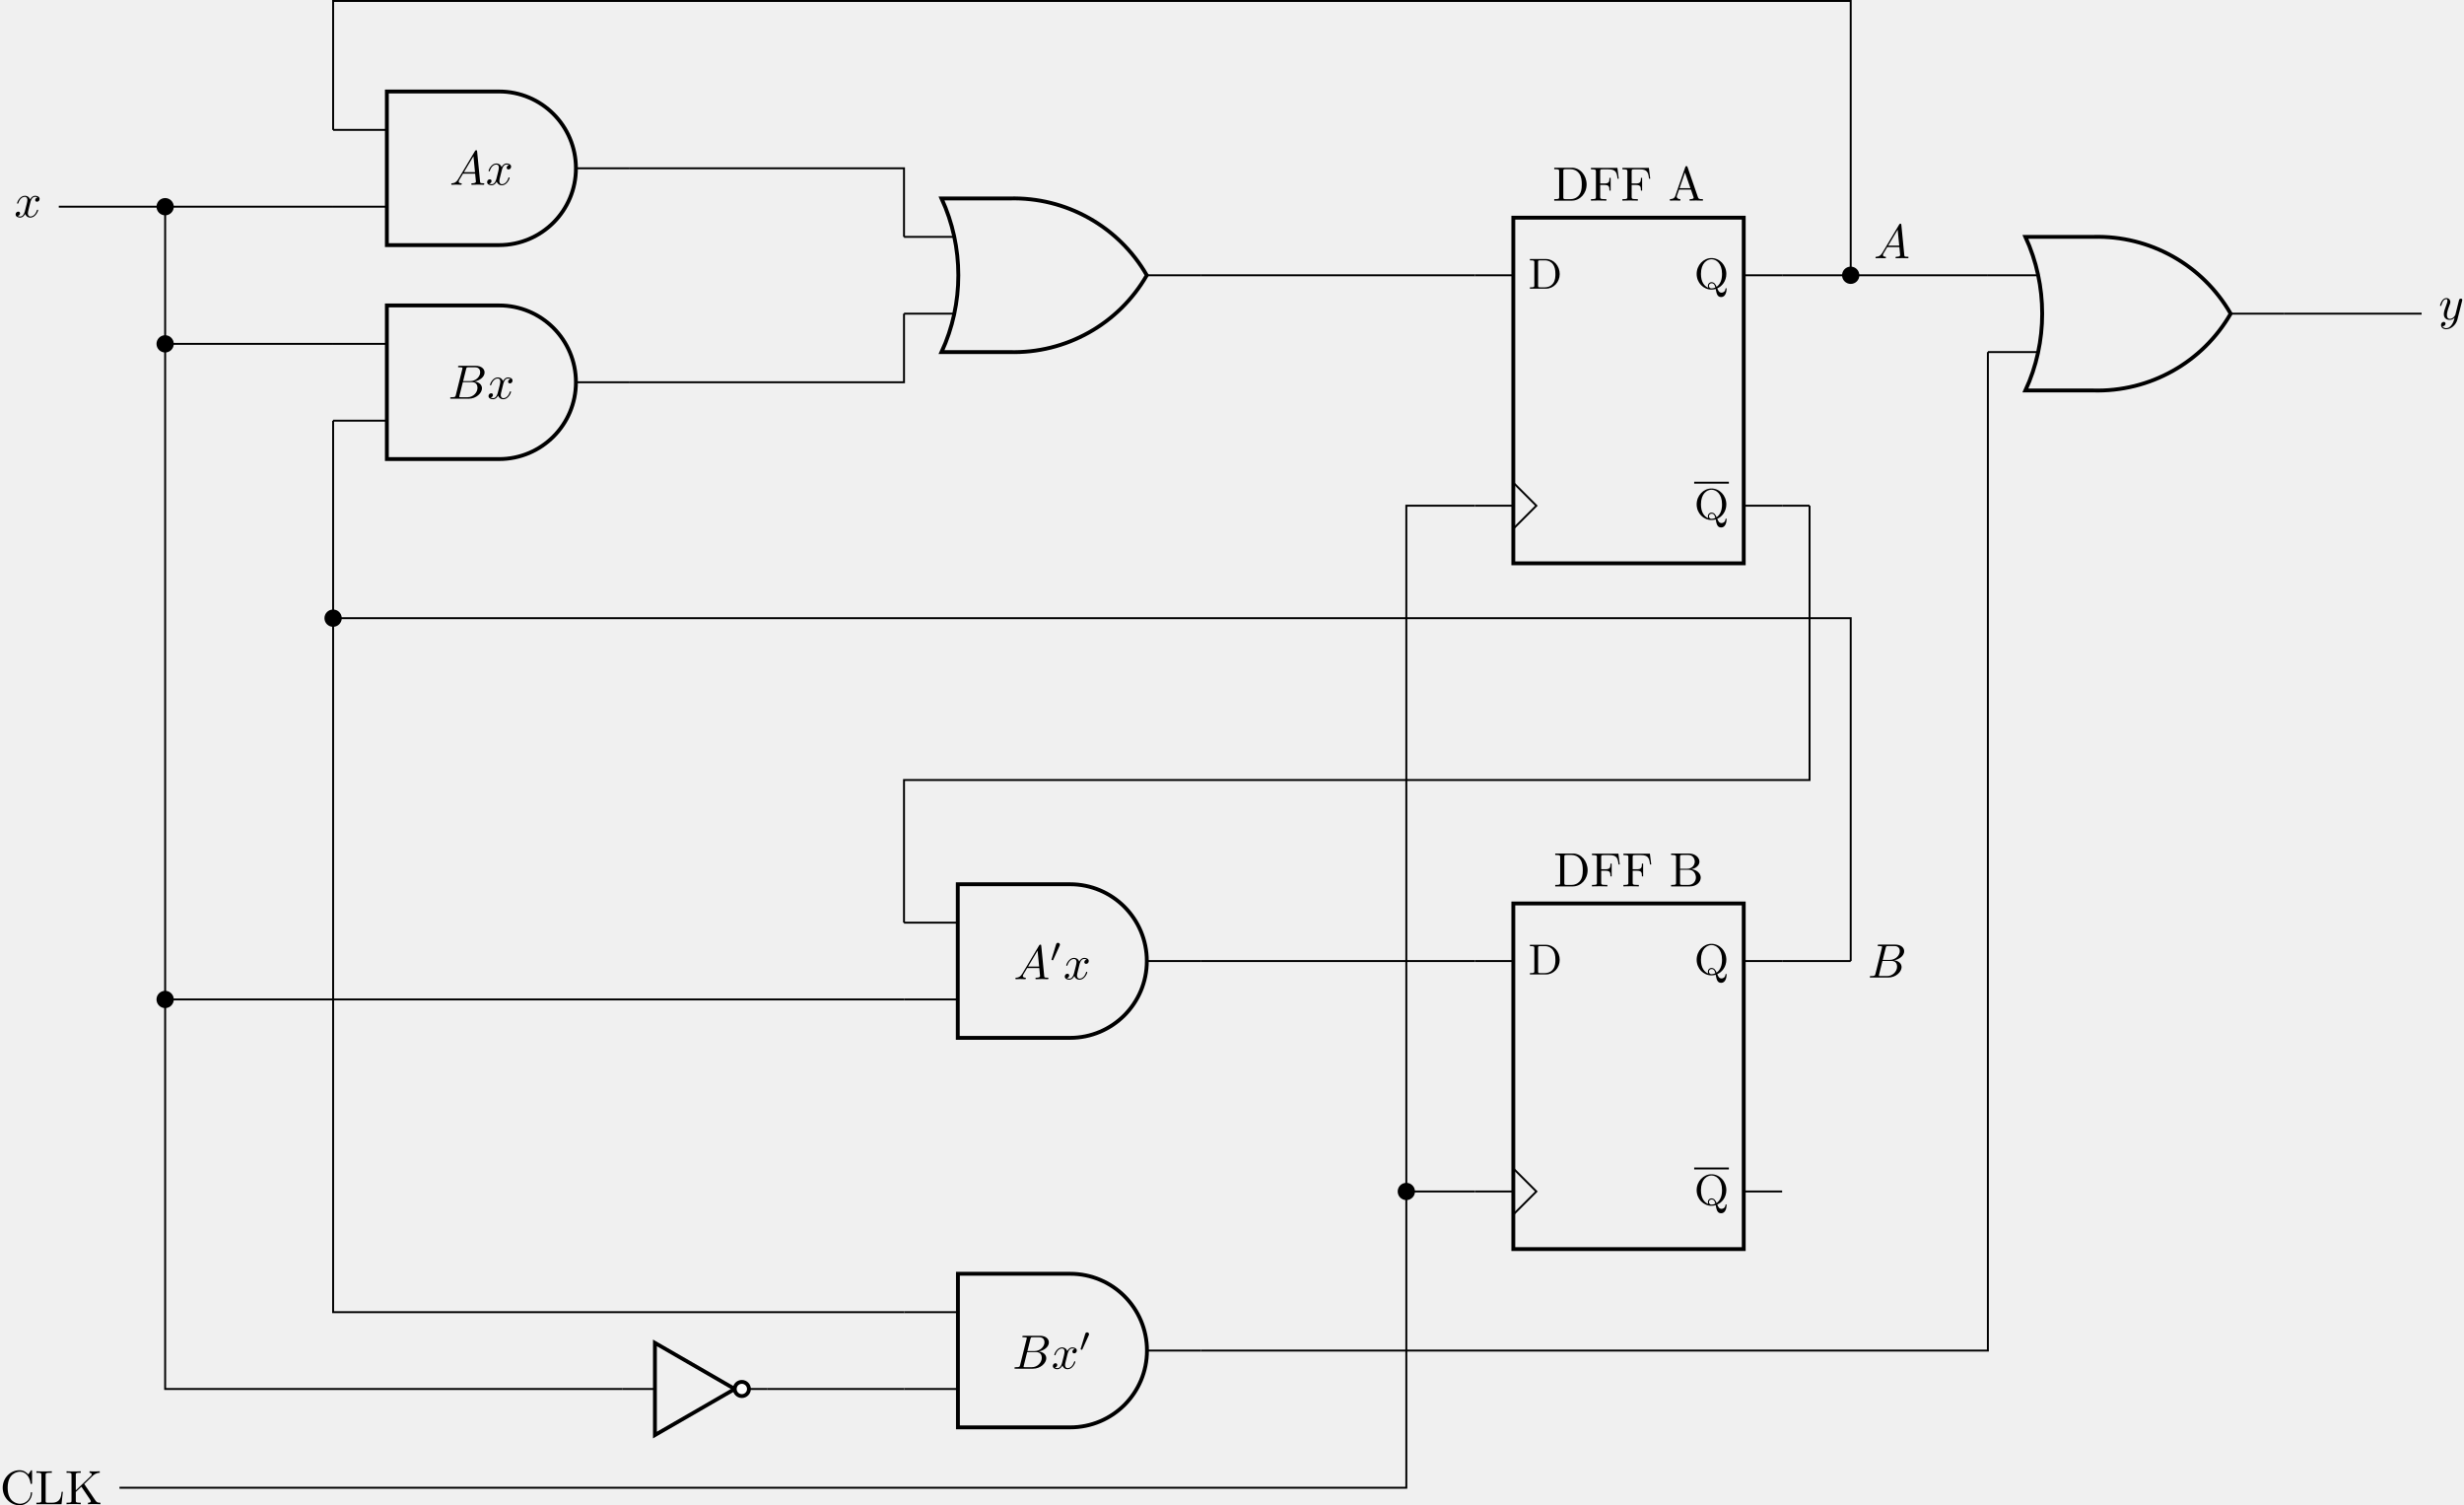
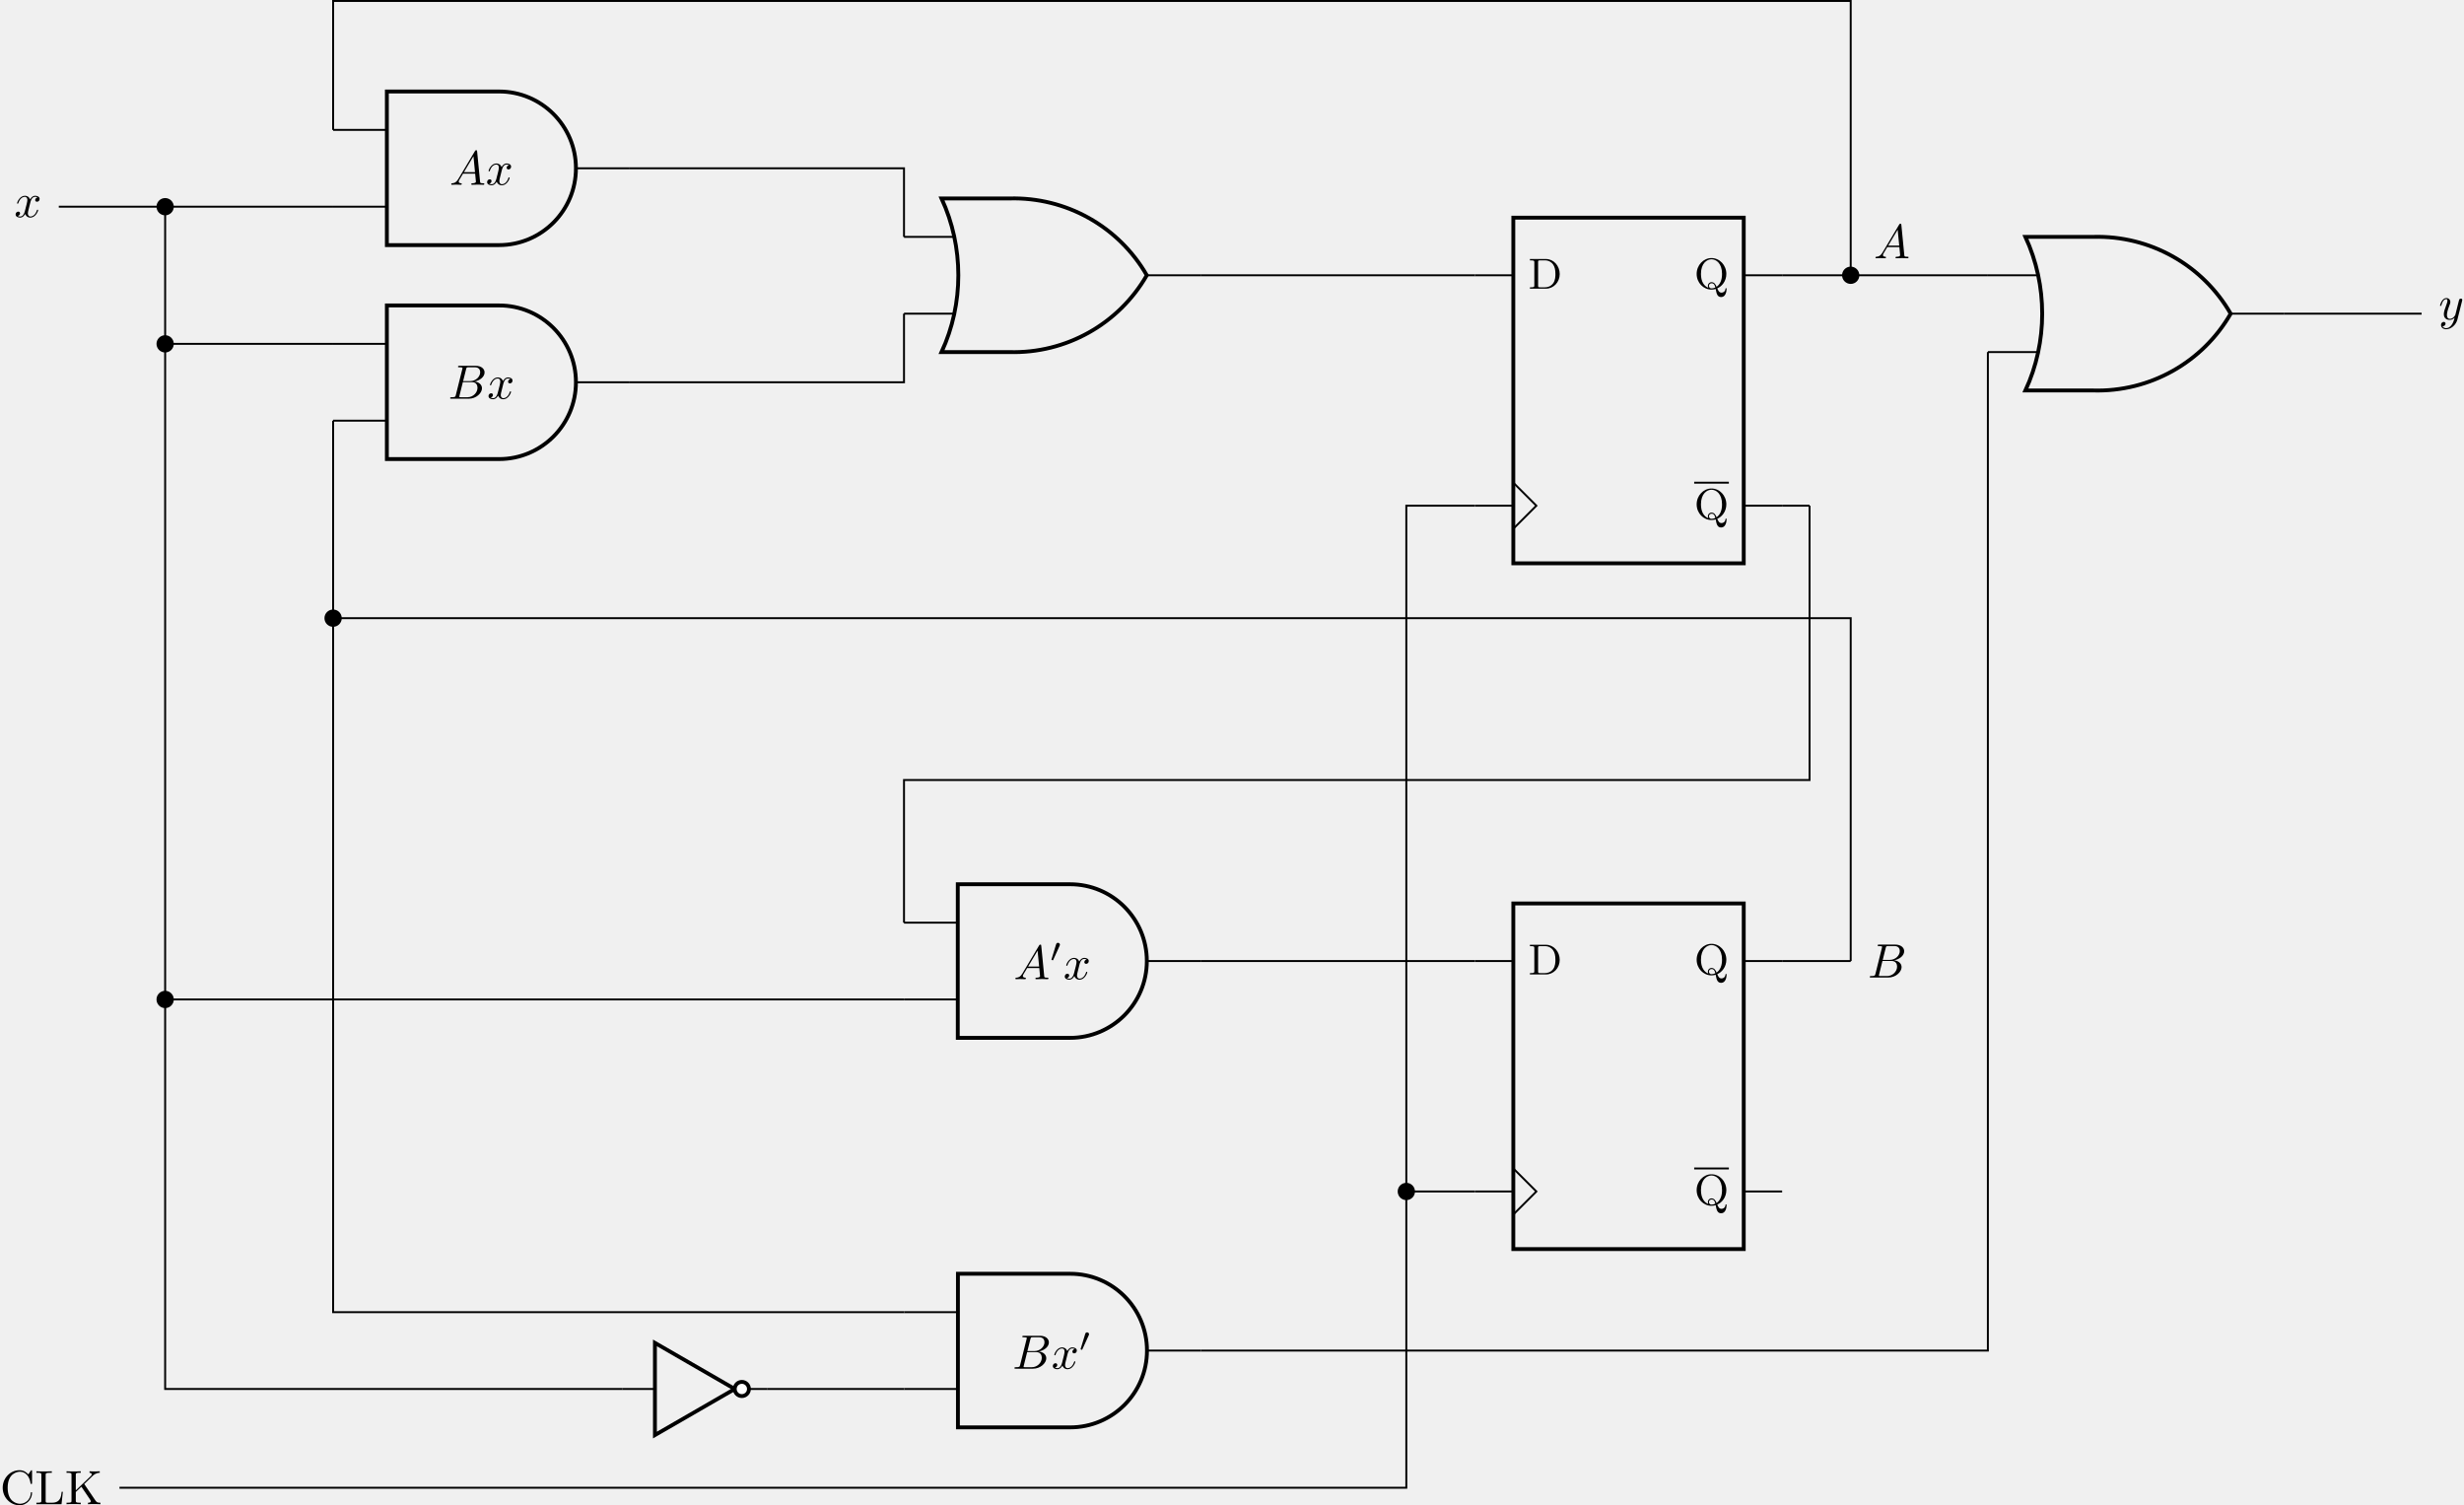
<svg xmlns="http://www.w3.org/2000/svg" xmlns:xlink="http://www.w3.org/1999/xlink" version="1.1" width="509.247pt" height="310.883pt" viewBox="-58.718 -62.039 509.247 310.883">
  <defs>
+     <path id="g0-68" d="M.565-5.846C1.255-5.846 1.273-5.747 1.273-5.416V-.708C1.273-.377 1.255-.278 .565-.278H.359V0H3.694C5.245 0 6.519-1.327 6.519-3.013C6.519-4.716 5.272-6.124 3.694-6.124H.359V-5.846H.565ZM2.493-.278C2.071-.278 2.053-.341 2.053-.646V-5.478C2.053-5.783 2.071-5.846 2.493-5.846H3.452C4.322-5.846 4.86-5.389 5.102-5.066C5.496-4.546 5.631-3.9 5.631-3.013C5.631-2.645 5.631-1.704 5.138-1.076C4.671-.466 4.026-.278 3.461-.278H2.493Z" />
+     <path id="g0-81" d="M4.77-.063C5.73-.457 6.644-1.56 6.644-3.04C6.644-4.869 5.254-6.321 3.578-6.321S.511-4.86 .511-3.04S1.91 .197 3.578 .197C3.891 .197 4.232 .134 4.447 .072C4.609 .959 4.743 1.739 5.577 1.739C6.51 1.739 6.698 .538 6.698 .081C6.698 0 6.698-.108 6.581-.108C6.519-.108 6.483-.054 6.474-.009C6.402 .771 5.792 .825 5.649 .825C5.165 .825 4.976 .439 4.77-.063ZM2.932-.179C2.062-.511 1.399-1.435 1.399-3.04C1.399-5.263 2.645-6.07 3.578-6.07S5.756-5.272 5.756-3.04C5.756-1.856 5.398-.906 4.627-.386C4.447-.834 4.169-1.336 3.587-1.336C3.147-1.336 2.824-.986 2.824-.574C2.824-.359 2.923-.188 2.932-.179ZM4.376-.242C4.116-.108 3.811-.054 3.578-.054C3.138-.054 3.049-.43 3.049-.574C3.049-.843 3.246-1.112 3.596-1.112C4.071-1.112 4.259-.735 4.376-.242Z" />
+     <path id="g1-48" d="M2.022-3.292C2.078-3.41 2.085-3.466 2.085-3.515C2.085-3.731 1.89-3.898 1.674-3.898C1.409-3.898 1.325-3.682 1.29-3.571L.37-.551C.363-.537 .335-.446 .335-.439C.335-.356 .551-.286 .607-.286C.656-.286 .663-.3 .711-.404L2.022-3.292Z" />
    <path id="g2-65" d="M1.783-1.146C1.385-.478 .996-.339 .558-.309C.438-.299 .349-.299 .349-.11C.349-.05 .399 0 .478 0C.747 0 1.056-.03 1.335-.03C1.664-.03 2.012 0 2.331 0C2.391 0 2.521 0 2.521-.189C2.521-.299 2.431-.309 2.361-.309C2.132-.329 1.893-.408 1.893-.658C1.893-.777 1.953-.887 2.032-1.026L2.79-2.301H5.29C5.31-2.092 5.45-.737 5.45-.638C5.45-.339 4.932-.309 4.732-.309C4.593-.309 4.493-.309 4.493-.11C4.493 0 4.613 0 4.633 0C5.041 0 5.469-.03 5.878-.03C6.127-.03 6.755 0 7.004 0C7.064 0 7.183 0 7.183-.199C7.183-.309 7.083-.309 6.954-.309C6.336-.309 6.336-.379 6.306-.667L5.699-6.894C5.679-7.093 5.679-7.133 5.509-7.133C5.35-7.133 5.31-7.064 5.25-6.964L1.783-1.146ZM2.979-2.61L4.941-5.898L5.26-2.61H2.979Z" />
    <path id="g2-66" d="M1.594-.777C1.494-.389 1.474-.309 .687-.309C.518-.309 .418-.309 .418-.11C.418 0 .508 0 .687 0H4.244C5.818 0 6.994-1.176 6.994-2.152C6.994-2.869 6.416-3.447 5.45-3.557C6.486-3.746 7.532-4.483 7.532-5.43C7.532-6.167 6.874-6.804 5.679-6.804H2.331C2.142-6.804 2.042-6.804 2.042-6.605C2.042-6.496 2.132-6.496 2.321-6.496C2.341-6.496 2.531-6.496 2.7-6.476C2.879-6.456 2.969-6.446 2.969-6.316C2.969-6.276 2.959-6.247 2.929-6.127L1.594-.777ZM3.098-3.646L3.716-6.117C3.806-6.466 3.826-6.496 4.254-6.496H5.539C6.416-6.496 6.625-5.908 6.625-5.469C6.625-4.593 5.768-3.646 4.553-3.646H3.098ZM2.65-.309C2.511-.309 2.491-.309 2.431-.319C2.331-.329 2.301-.339 2.301-.418C2.301-.448 2.301-.468 2.351-.648L3.039-3.427H4.922C5.878-3.427 6.067-2.69 6.067-2.262C6.067-1.275 5.181-.309 4.005-.309H2.65Z" />
    <path id="g2-120" d="M3.328-3.009C3.387-3.268 3.616-4.184 4.314-4.184C4.364-4.184 4.603-4.184 4.812-4.055C4.533-4.005 4.334-3.756 4.334-3.517C4.334-3.357 4.443-3.168 4.712-3.168C4.932-3.168 5.25-3.347 5.25-3.746C5.25-4.264 4.663-4.403 4.324-4.403C3.746-4.403 3.397-3.875 3.278-3.646C3.029-4.304 2.491-4.403 2.202-4.403C1.166-4.403 .598-3.118 .598-2.869C.598-2.77 .697-2.77 .717-2.77C.797-2.77 .827-2.79 .847-2.879C1.186-3.935 1.843-4.184 2.182-4.184C2.371-4.184 2.72-4.095 2.72-3.517C2.72-3.208 2.55-2.54 2.182-1.146C2.022-.528 1.674-.11 1.235-.11C1.176-.11 .946-.11 .737-.239C.986-.289 1.205-.498 1.205-.777C1.205-1.046 .986-1.126 .837-1.126C.538-1.126 .289-.867 .289-.548C.289-.09 .787 .11 1.225 .11C1.883 .11 2.242-.588 2.271-.648C2.391-.279 2.75 .11 3.347 .11C4.374 .11 4.941-1.176 4.941-1.425C4.941-1.524 4.852-1.524 4.822-1.524C4.732-1.524 4.712-1.484 4.692-1.415C4.364-.349 3.686-.11 3.367-.11C2.979-.11 2.819-.428 2.819-.767C2.819-.986 2.879-1.205 2.989-1.644L3.328-3.009Z" />
    <path id="g2-121" d="M4.842-3.796C4.882-3.935 4.882-3.955 4.882-4.025C4.882-4.204 4.742-4.294 4.593-4.294C4.493-4.294 4.334-4.234 4.244-4.085C4.224-4.035 4.144-3.726 4.105-3.547C4.035-3.288 3.965-3.019 3.905-2.75L3.457-.956C3.417-.807 2.989-.11 2.331-.11C1.823-.11 1.714-.548 1.714-.917C1.714-1.375 1.883-1.993 2.222-2.869C2.381-3.278 2.421-3.387 2.421-3.587C2.421-4.035 2.102-4.403 1.604-4.403C.658-4.403 .289-2.959 .289-2.869C.289-2.77 .389-2.77 .408-2.77C.508-2.77 .518-2.79 .568-2.949C.837-3.885 1.235-4.184 1.574-4.184C1.654-4.184 1.823-4.184 1.823-3.866C1.823-3.616 1.724-3.357 1.654-3.168C1.255-2.112 1.076-1.544 1.076-1.076C1.076-.189 1.704 .11 2.291 .11C2.68 .11 3.019-.06 3.298-.339C3.168 .179 3.049 .667 2.65 1.196C2.391 1.534 2.012 1.823 1.554 1.823C1.415 1.823 .966 1.793 .797 1.405C.956 1.405 1.086 1.405 1.225 1.285C1.325 1.196 1.425 1.066 1.425 .877C1.425 .568 1.156 .528 1.056 .528C.827 .528 .498 .687 .498 1.176C.498 1.674 .936 2.042 1.554 2.042C2.58 2.042 3.606 1.136 3.885 .01L4.842-3.796Z" />
-     <path id="g0-68" d="M.565-5.846C1.255-5.846 1.273-5.747 1.273-5.416V-.708C1.273-.377 1.255-.278 .565-.278H.359V0H3.694C5.245 0 6.519-1.327 6.519-3.013C6.519-4.716 5.272-6.124 3.694-6.124H.359V-5.846H.565ZM2.493-.278C2.071-.278 2.053-.341 2.053-.646V-5.478C2.053-5.783 2.071-5.846 2.493-5.846H3.452C4.322-5.846 4.86-5.389 5.102-5.066C5.496-4.546 5.631-3.9 5.631-3.013C5.631-2.645 5.631-1.704 5.138-1.076C4.671-.466 4.026-.278 3.461-.278H2.493Z" />
-     <path id="g0-81" d="M4.77-.063C5.73-.457 6.644-1.56 6.644-3.04C6.644-4.869 5.254-6.321 3.578-6.321S.511-4.86 .511-3.04S1.91 .197 3.578 .197C3.891 .197 4.232 .134 4.447 .072C4.609 .959 4.743 1.739 5.577 1.739C6.51 1.739 6.698 .538 6.698 .081C6.698 0 6.698-.108 6.581-.108C6.519-.108 6.483-.054 6.474-.009C6.402 .771 5.792 .825 5.649 .825C5.165 .825 4.976 .439 4.77-.063ZM2.932-.179C2.062-.511 1.399-1.435 1.399-3.04C1.399-5.263 2.645-6.07 3.578-6.07S5.756-5.272 5.756-3.04C5.756-1.856 5.398-.906 4.627-.386C4.447-.834 4.169-1.336 3.587-1.336C3.147-1.336 2.824-.986 2.824-.574C2.824-.359 2.923-.188 2.932-.179ZM4.376-.242C4.116-.108 3.811-.054 3.578-.054C3.138-.054 3.049-.43 3.049-.574C3.049-.843 3.246-1.112 3.596-1.112C4.071-1.112 4.259-.735 4.376-.242Z" />
-     <path id="g1-48" d="M2.022-3.292C2.078-3.41 2.085-3.466 2.085-3.515C2.085-3.731 1.89-3.898 1.674-3.898C1.409-3.898 1.325-3.682 1.29-3.571L.37-.551C.363-.537 .335-.446 .335-.439C.335-.356 .551-.286 .607-.286C.656-.286 .663-.3 .711-.404L2.022-3.292Z" />
-     <path id="g3-65" d="M3.965-6.934C3.915-7.064 3.895-7.133 3.736-7.133S3.547-7.073 3.497-6.934L1.435-.976C1.255-.468 .857-.319 .319-.309V0C.548-.01 .976-.03 1.335-.03C1.644-.03 2.162-.01 2.481 0V-.309C1.983-.309 1.733-.558 1.733-.817C1.733-.847 1.743-.946 1.753-.966L2.212-2.271H4.672L5.2-.747C5.21-.707 5.23-.648 5.23-.608C5.23-.309 4.672-.309 4.403-.309V0C4.762-.03 5.46-.03 5.838-.03C6.267-.03 6.725-.02 7.143 0V-.309H6.964C6.366-.309 6.227-.379 6.117-.707L3.965-6.934ZM3.437-5.818L4.563-2.58H2.321L3.437-5.818Z" />
-     <path id="g3-66" d="M2.212-3.646V-6.097C2.212-6.426 2.232-6.496 2.7-6.496H3.935C4.902-6.496 5.25-5.649 5.25-5.121C5.25-4.483 4.762-3.646 3.656-3.646H2.212ZM4.563-3.557C5.529-3.746 6.217-4.384 6.217-5.121C6.217-5.988 5.3-6.804 4.005-6.804H.359V-6.496H.598C1.365-6.496 1.385-6.386 1.385-6.027V-.777C1.385-.418 1.365-.309 .598-.309H.359V0H4.264C5.589 0 6.486-.887 6.486-1.823C6.486-2.69 5.669-3.437 4.563-3.557ZM3.945-.309H2.7C2.232-.309 2.212-.379 2.212-.707V-3.427H4.085C5.071-3.427 5.489-2.501 5.489-1.833C5.489-1.126 4.971-.309 3.945-.309Z" />
    <path id="g3-67" d="M.558-3.407C.558-1.345 2.172 .219 4.025 .219C5.649 .219 6.625-1.166 6.625-2.321C6.625-2.421 6.625-2.491 6.496-2.491C6.386-2.491 6.386-2.431 6.376-2.331C6.296-.907 5.23-.09 4.144-.09C3.537-.09 1.584-.428 1.584-3.397C1.584-6.376 3.527-6.715 4.134-6.715C5.22-6.715 6.107-5.808 6.306-4.354C6.326-4.214 6.326-4.184 6.466-4.184C6.625-4.184 6.625-4.214 6.625-4.423V-6.785C6.625-6.954 6.625-7.024 6.516-7.024C6.476-7.024 6.436-7.024 6.356-6.904L5.858-6.167C5.489-6.526 4.981-7.024 4.025-7.024C2.162-7.024 .558-5.44 .558-3.407Z" />
-     <path id="g3-68" d="M.349-6.804V-6.496H.588C1.355-6.496 1.375-6.386 1.375-6.027V-.777C1.375-.418 1.355-.309 .588-.309H.349V0H3.995C5.669 0 7.044-1.474 7.044-3.347C7.044-5.24 5.699-6.804 3.995-6.804H.349ZM2.72-.309C2.252-.309 2.232-.379 2.232-.707V-6.097C2.232-6.426 2.252-6.496 2.72-6.496H3.716C4.334-6.496 5.021-6.276 5.529-5.569C5.958-4.981 6.047-4.125 6.047-3.347C6.047-2.242 5.858-1.644 5.499-1.156C5.3-.887 4.732-.309 3.726-.309H2.72Z" />
-     <path id="g3-70" d="M5.798-6.775H.329V-6.466H.568C1.335-6.466 1.355-6.356 1.355-5.998V-.777C1.355-.418 1.335-.309 .568-.309H.329V0C.677-.03 1.455-.03 1.843-.03C2.252-.03 3.158-.03 3.517 0V-.309H3.188C2.242-.309 2.242-.438 2.242-.787V-3.238H3.098C4.055-3.238 4.154-2.919 4.154-2.072H4.403V-4.712H4.154C4.154-3.875 4.055-3.547 3.098-3.547H2.242V-6.067C2.242-6.396 2.262-6.466 2.73-6.466H3.925C5.42-6.466 5.669-5.908 5.828-4.533H6.077L5.798-6.775Z" />
    <path id="g3-75" d="M3.985-4.174L5.778-5.898C5.858-5.978 6.386-6.486 7.193-6.496V-6.804C6.934-6.775 6.615-6.775 6.346-6.775C5.988-6.775 5.42-6.775 5.081-6.804V-6.496C5.479-6.486 5.539-6.257 5.539-6.167C5.539-6.007 5.44-5.908 5.36-5.838L2.242-2.859V-6.027C2.242-6.386 2.262-6.496 3.029-6.496H3.268V-6.804C2.919-6.775 2.182-6.775 1.803-6.775S.677-6.775 .329-6.804V-6.496H.568C1.335-6.496 1.355-6.386 1.355-6.027V-.777C1.355-.418 1.335-.309 .568-.309H.329V0C.677-.03 1.415-.03 1.793-.03S2.919-.03 3.268 0V-.309H3.029C2.262-.309 2.242-.418 2.242-.777V-2.521L3.397-3.616L5.2-.946C5.26-.857 5.35-.727 5.35-.608C5.35-.309 4.961-.309 4.762-.309V0C5.111-.03 5.808-.03 6.187-.03C6.535-.03 6.914-.02 7.333 0V-.309C6.795-.309 6.585-.349 6.286-.787L3.985-4.174Z" />
    <path id="g3-76" d="M5.798-2.57H5.549C5.44-1.554 5.3-.309 3.547-.309H2.73C2.262-.309 2.242-.379 2.242-.707V-6.017C2.242-6.356 2.242-6.496 3.188-6.496H3.517V-6.804C3.158-6.775 2.252-6.775 1.843-6.775C1.455-6.775 .677-6.775 .329-6.804V-6.496H.568C1.335-6.496 1.355-6.386 1.355-6.027V-.777C1.355-.418 1.335-.309 .568-.309H.329V0H5.519L5.798-2.57Z" />
  </defs>
  <g id="page1">
    <g transform="matrix(1 0 0 1 -53.10564 173.4852)">
      <use x="-5.612" y="75.359" xlink:href="#g3-67" />
      <use x="1.583" y="75.359" xlink:href="#g3-76" />
      <use x="7.81" y="75.359" xlink:href="#g3-75" />
    </g>
    <path d="M254.047 54.383H301.668V-17.051H254.047Z" stroke="#000" fill="none" stroke-width=".797" stroke-miterlimit="10" />
    <path d="M254.047 37.715L258.808 42.477L254.047 47.238" stroke="#000" fill="none" stroke-width=".399" stroke-miterlimit="10" />
    <rect x="-2.54" y="67.638" height=".398" width="7.168" transform="matrix(1 0 0 1 293.9679 -30.1175)" />
    <g transform="matrix(1 0 0 1 293.9679 -30.1175)">
      <use x="-2.54" y="75.359" xlink:href="#g0-81" />
    </g>
    <g transform="matrix(1 0 0 1 259.6569 -77.74038)">
      <use x="-2.54" y="75.359" xlink:href="#g0-68" />
    </g>
    <g transform="matrix(1 0 0 1 293.9679 -77.74038)">
      <use x="-2.54" y="75.359" xlink:href="#g0-81" />
    </g>
    <path d="M254.047 42.477H246.109" stroke="#000" fill="none" stroke-width=".399" stroke-miterlimit="10" />
    <path d="M301.668 42.477H309.605" stroke="#000" fill="none" stroke-width=".399" stroke-miterlimit="10" />
    <path d="M254.047-5.144H246.109" stroke="#000" fill="none" stroke-width=".399" stroke-miterlimit="10" />
    <path d="M301.668-5.144H309.605" stroke="#000" fill="none" stroke-width=".399" stroke-miterlimit="10" />
-     <g transform="matrix(1 0 0 1 267.7629 -95.9306)">
-       <use x="-5.612" y="75.359" xlink:href="#g3-68" />
-       <use x="1.999" y="75.359" xlink:href="#g3-70" />
-       <use x="8.502" y="75.359" xlink:href="#g3-70" />
-       <use x="18.326" y="75.359" xlink:href="#g3-65" />
-     </g>
    <path d="M254.047 196.117H301.668V124.684H254.047Z" stroke="#000" fill="none" stroke-width=".797" stroke-miterlimit="10" />
    <path d="M254.047 179.449L258.808 184.211L254.047 188.973" stroke="#000" fill="none" stroke-width=".399" stroke-miterlimit="10" />
    <rect x="-2.54" y="67.638" height=".398" width="7.168" transform="matrix(1 0 0 1 293.9679 111.6162)" />
    <g transform="matrix(1 0 0 1 293.9679 111.6162)">
      <use x="-2.54" y="75.359" xlink:href="#g0-81" />
    </g>
    <g transform="matrix(1 0 0 1 259.6569 63.9932)">
      <use x="-2.54" y="75.359" xlink:href="#g0-68" />
    </g>
    <g transform="matrix(1 0 0 1 293.9679 63.9932)">
      <use x="-2.54" y="75.359" xlink:href="#g0-81" />
    </g>
    <path d="M254.047 184.211H246.109" stroke="#000" fill="none" stroke-width=".399" stroke-miterlimit="10" />
    <path d="M301.668 184.211H309.605" stroke="#000" fill="none" stroke-width=".399" stroke-miterlimit="10" />
    <path d="M254.047 136.586H246.109" stroke="#000" fill="none" stroke-width=".399" stroke-miterlimit="10" />
    <path d="M301.668 136.586H309.605" stroke="#000" fill="none" stroke-width=".399" stroke-miterlimit="10" />
-     <g transform="matrix(1 0 0 1 267.9709 45.8032)">
-       <use x="-5.612" y="75.359" xlink:href="#g3-68" />
-       <use x="1.999" y="75.359" xlink:href="#g3-70" />
-       <use x="8.502" y="75.359" xlink:href="#g3-70" />
-       <use x="18.326" y="75.359" xlink:href="#g3-66" />
-     </g>
    <path d="M138.281-13.082H128.117" stroke="#000" fill="none" stroke-width=".399" stroke-miterlimit="10" />
    <path d="M138.281 2.789H128.117" stroke="#000" fill="none" stroke-width=".399" stroke-miterlimit="10" />
    <path d="M139.23-21.02H149.91C161.57-21.348 172.473-15.254 178.301-5.148C172.473 4.957 161.57 11.055 149.91 10.727H135.875C140.5 .758 140.5-11.051 135.875-21.02Z" stroke="#000" fill="none" stroke-width=".797" stroke-miterlimit="10" />
    <path d="M178.305-5.144H189.414" stroke="#000" fill="none" stroke-width=".399" stroke-miterlimit="10" />
    <path d="M189.414-5.144H246.109" stroke="#000" fill="none" stroke-width=".399" stroke-miterlimit="10" />
    <path d="M21.238-35.195H10.129M21.238-19.32H10.129" stroke="#000" fill="none" stroke-width=".399" stroke-miterlimit="10" />
    <path d="M21.238-43.129H44.438C53.207-43.129 60.313-36.023 60.313-27.258C60.313-18.488 53.207-11.383 44.438-11.383H21.238Z" stroke="#000" fill="none" stroke-width=".797" stroke-miterlimit="10" />
    <path d="M60.313-27.258H71.426" stroke="#000" fill="none" stroke-width=".399" stroke-miterlimit="10" />
    <g transform="matrix(1 0 0 1 39.80466 -99.2115)">
      <use x="-5.612" y="75.359" xlink:href="#g2-65" />
      <use x="1.86" y="75.359" xlink:href="#g2-120" />
    </g>
    <path d="M71.426-27.258H128.117V-13.082" stroke="#000" fill="none" stroke-width=".399" stroke-miterlimit="10" />
    <path d="M21.238 9.027H10.129M21.238 24.902H10.129" stroke="#000" fill="none" stroke-width=".399" stroke-miterlimit="10" />
    <path d="M21.238 1.09H44.438C53.207 1.09 60.313 8.195 60.313 16.965C60.313 25.73 53.207 32.84 44.438 32.84H21.238Z" stroke="#000" fill="none" stroke-width=".797" stroke-miterlimit="10" />
    <path d="M60.313 16.965H71.426" stroke="#000" fill="none" stroke-width=".399" stroke-miterlimit="10" />
    <g transform="matrix(1 0 0 1 39.51236 -54.9908)">
      <use x="-5.612" y="75.359" xlink:href="#g2-66" />
      <use x="2.445" y="75.359" xlink:href="#g2-120" />
    </g>
    <path d="M71.426 16.965H128.117V2.789" stroke="#000" fill="none" stroke-width=".399" stroke-miterlimit="10" />
    <path d="M139.23 128.652H128.117M139.23 144.523H128.117" stroke="#000" fill="none" stroke-width=".399" stroke-miterlimit="10" />
    <path d="M139.23 120.715H162.43C171.195 120.715 178.305 127.82 178.305 136.586C178.305 145.356 171.195 152.461 162.43 152.461H139.23Z" stroke="#000" fill="none" stroke-width=".797" stroke-miterlimit="10" />
    <path d="M178.305 136.586H189.414" stroke="#000" fill="none" stroke-width=".399" stroke-miterlimit="10" />
    <g transform="matrix(1 0 0 1 156.3979 64.9742)">
      <use x="-5.612" y="75.359" xlink:href="#g2-65" />
      <use x="1.86" y="71.743" xlink:href="#g1-48" />
      <use x="4.655" y="75.359" xlink:href="#g2-120" />
    </g>
    <path d="M189.414 136.586H246.109" stroke="#000" fill="none" stroke-width=".399" stroke-miterlimit="10" />
    <path d="M10.129-19.32H-46.566" stroke="#000" fill="none" stroke-width=".399" stroke-miterlimit="10" />
    <g transform="matrix(1 0 0 1 -50.16814 -92.5337)">
      <use x="-5.612" y="75.359" xlink:href="#g2-120" />
    </g>
    <path d="M-23-19.32C-23-20.195-23.711-20.906-24.586-20.906S-26.172-20.195-26.172-19.32C-26.172-18.441-25.461-17.734-24.586-17.734S-23-18.441-23-19.32Z" />
    <path d="M-23-19.32C-23-20.195-23.711-20.906-24.586-20.906S-26.172-20.195-26.172-19.32C-26.172-18.441-25.461-17.734-24.586-17.734S-23-18.441-23-19.32Z" stroke="#000" fill="none" stroke-width=".399" stroke-miterlimit="10" />
    <path d="M-24.586 9.027H-7.23M-7.23 9.027H10.129" stroke="#000" fill="none" stroke-width=".399" stroke-miterlimit="10" />
    <path d="M-23 9.027C-23 8.152-23.711 7.441-24.586 7.441S-26.172 8.152-26.172 9.027S-25.461 10.613-24.586 10.613S-23 9.902-23 9.027Z" />
    <path d="M-23 9.027C-23 8.152-23.711 7.441-24.586 7.441S-26.172 8.152-26.172 9.027S-25.461 10.613-24.586 10.613S-23 9.902-23 9.027Z" stroke="#000" fill="none" stroke-width=".399" stroke-miterlimit="10" />
    <path d="M-24.586-19.32V144.523H128.117" stroke="#000" fill="none" stroke-width=".399" stroke-miterlimit="10" />
    <path d="M362.289-5.144H352.125" stroke="#000" fill="none" stroke-width=".399" stroke-miterlimit="10" />
    <path d="M362.289 10.727H352.125" stroke="#000" fill="none" stroke-width=".399" stroke-miterlimit="10" />
    <path d="M363.234-13.082H373.914C385.578-13.41 396.48-7.316 402.308 2.789C396.48 12.895 385.574 18.988 373.918 18.664H359.883C364.508 8.695 364.508-3.113 359.883-13.082Z" stroke="#000" fill="none" stroke-width=".797" stroke-miterlimit="10" />
    <path d="M402.308 2.789H413.422" stroke="#000" fill="none" stroke-width=".399" stroke-miterlimit="10" />
    <path d="M413.422 2.789H441.769" stroke="#000" fill="none" stroke-width=".399" stroke-miterlimit="10" />
    <g transform="matrix(1 0 0 1 450.8999 -71.39193)">
      <use x="-5.612" y="75.359" xlink:href="#g2-121" />
    </g>
    <path d="M139.262 209.156H128.152M139.262 225.031H128.152" stroke="#000" fill="none" stroke-width=".399" stroke-miterlimit="10" />
    <path d="M139.262 201.219H162.465C171.23 201.219 178.336 208.324 178.336 217.094C178.336 225.86 171.23 232.965 162.465 232.965H139.262Z" stroke="#000" fill="none" stroke-width=".797" stroke-miterlimit="10" />
    <path d="M178.336 217.094H189.449" stroke="#000" fill="none" stroke-width=".399" stroke-miterlimit="10" />
    <g transform="matrix(1 0 0 1 156.1389 145.4792)">
      <use x="-5.612" y="75.359" xlink:href="#g2-66" />
      <use x="2.445" y="75.359" xlink:href="#g2-120" />
      <use x="8.139" y="71.743" xlink:href="#g1-48" />
    </g>
    <path d="M128.152 225.031H99.805" stroke="#000" fill="none" stroke-width=".399" stroke-miterlimit="10" />
    <path d="M76.641 225.031H69.973" stroke="#000" fill="none" stroke-width=".399" stroke-miterlimit="10" />
    <path d="M76.641 215.504L93.137 225.031L76.641 234.555Z" stroke="#000" fill="none" stroke-width=".797" stroke-miterlimit="10" />
    <path d="M96.07 225.031H99.805" stroke="#000" fill="none" stroke-width=".399" stroke-miterlimit="10" />
    <path d="M96.07 225.031C96.07 224.219 95.414 223.563 94.605 223.563C93.793 223.563 93.137 224.219 93.137 225.031C93.137 225.84 93.793 226.496 94.605 226.496C95.414 226.496 96.07 225.84 96.07 225.031Z" fill="#fff" />
    <path d="M96.07 225.031C96.07 224.219 95.414 223.563 94.605 223.563C93.793 223.563 93.137 224.219 93.137 225.031C93.137 225.84 93.793 226.496 94.605 226.496C95.414 226.496 96.07 225.84 96.07 225.031Z" stroke="#000" fill="none" stroke-width=".797" stroke-miterlimit="10" />
    <path d="M-24.586 144.523V184.778M-24.586 184.778V225.031H69.973" stroke="#000" fill="none" stroke-width=".399" stroke-miterlimit="10" />
    <path d="M-23 144.523C-23 143.648-23.711 142.938-24.586 142.938S-26.172 143.648-26.172 144.523C-26.172 145.402-25.461 146.113-24.586 146.113S-23 145.402-23 144.523Z" />
    <path d="M-23 144.523C-23 143.648-23.711 142.938-24.586 142.938S-26.172 143.648-26.172 144.523C-26.172 145.402-25.461 146.113-24.586 146.113S-23 145.402-23 144.523Z" stroke="#000" fill="none" stroke-width=".399" stroke-miterlimit="10" />
    <path d="M189.449 217.094H352.125V10.727" stroke="#000" fill="none" stroke-width=".399" stroke-miterlimit="10" />
    <path d="M309.605-5.144H323.777" stroke="#000" fill="none" stroke-width=".399" stroke-miterlimit="10" />
    <g transform="matrix(1 0 0 1 334.1579 -84.02487)">
      <use x="-5.612" y="75.359" xlink:href="#g2-65" />
    </g>
    <path d="M323.777-5.144V-33.492M323.777-33.492V-61.84H10.129V-35.195" stroke="#000" fill="none" stroke-width=".399" stroke-miterlimit="10" />
    <path d="M325.363-5.144C325.363-6.023 324.656-6.734 323.777-6.734C322.902-6.734 322.191-6.023 322.191-5.144C322.191-4.269 322.902-3.559 323.777-3.559C324.656-3.559 325.363-4.269 325.363-5.144Z" />
    <path d="M325.363-5.144C325.363-6.023 324.656-6.734 323.777-6.734C322.902-6.734 322.191-6.023 322.191-5.144C322.191-4.269 322.902-3.559 323.777-3.559C324.656-3.559 325.363-4.269 325.363-5.144Z" stroke="#000" fill="none" stroke-width=".399" stroke-miterlimit="10" />
    <path d="M323.777-5.144H352.125" stroke="#000" fill="none" stroke-width=".399" stroke-miterlimit="10" />
    <path d="M309.605 42.477H315.273" stroke="#000" fill="none" stroke-width=".399" stroke-miterlimit="10" />
    <path d="M315.273 42.477V99.172H128.117V128.652" stroke="#000" fill="none" stroke-width=".399" stroke-miterlimit="10" />
    <path d="M309.605 136.586H323.777" stroke="#000" fill="none" stroke-width=".399" stroke-miterlimit="10" />
    <g transform="matrix(1 0 0 1 332.9099 64.6332)">
      <use x="-5.612" y="75.359" xlink:href="#g2-66" />
    </g>
    <path d="M323.777 136.586V65.723H10.129V24.902" stroke="#000" fill="none" stroke-width=".399" stroke-miterlimit="10" />
    <path d="M10.129 65.723M10.129 65.723V209.156H128.152" stroke="#000" fill="none" stroke-width=".399" stroke-miterlimit="10" />
    <path d="M11.715 65.723C11.715 64.844 11.004 64.133 10.129 64.133C9.25 64.133 8.539 64.844 8.539 65.723C8.539 66.598 9.25 67.309 10.129 67.309C11.004 67.309 11.715 66.598 11.715 65.723Z" />
    <path d="M11.715 65.723C11.715 64.844 11.004 64.133 10.129 64.133C9.25 64.133 8.539 64.844 8.539 65.723C8.539 66.598 9.25 67.309 10.129 67.309C11.004 67.309 11.715 66.598 11.715 65.723Z" stroke="#000" fill="none" stroke-width=".399" stroke-miterlimit="10" />
    <path d="M246.109 184.211H231.933" stroke="#000" fill="none" stroke-width=".399" stroke-miterlimit="10" />
    <path d="M233.523 184.211C233.523 183.336 232.812 182.625 231.933 182.625C231.058 182.625 230.348 183.336 230.348 184.211S231.058 185.797 231.933 185.797C232.812 185.797 233.523 185.086 233.523 184.211Z" />
    <path d="M233.523 184.211C233.523 183.336 232.812 182.625 231.933 182.625C231.058 182.625 230.348 183.336 230.348 184.211S231.058 185.797 231.933 185.797C232.812 185.797 233.523 185.086 233.523 184.211Z" stroke="#000" fill="none" stroke-width=".399" stroke-miterlimit="10" />
    <path d="M-34.027 245.442H231.933V185.797" stroke="#000" fill="none" stroke-width=".399" stroke-miterlimit="10" />
    <path d="M231.933 182.625V42.477H246.109" stroke="#000" fill="none" stroke-width=".399" stroke-miterlimit="10" />
  </g>
</svg>
